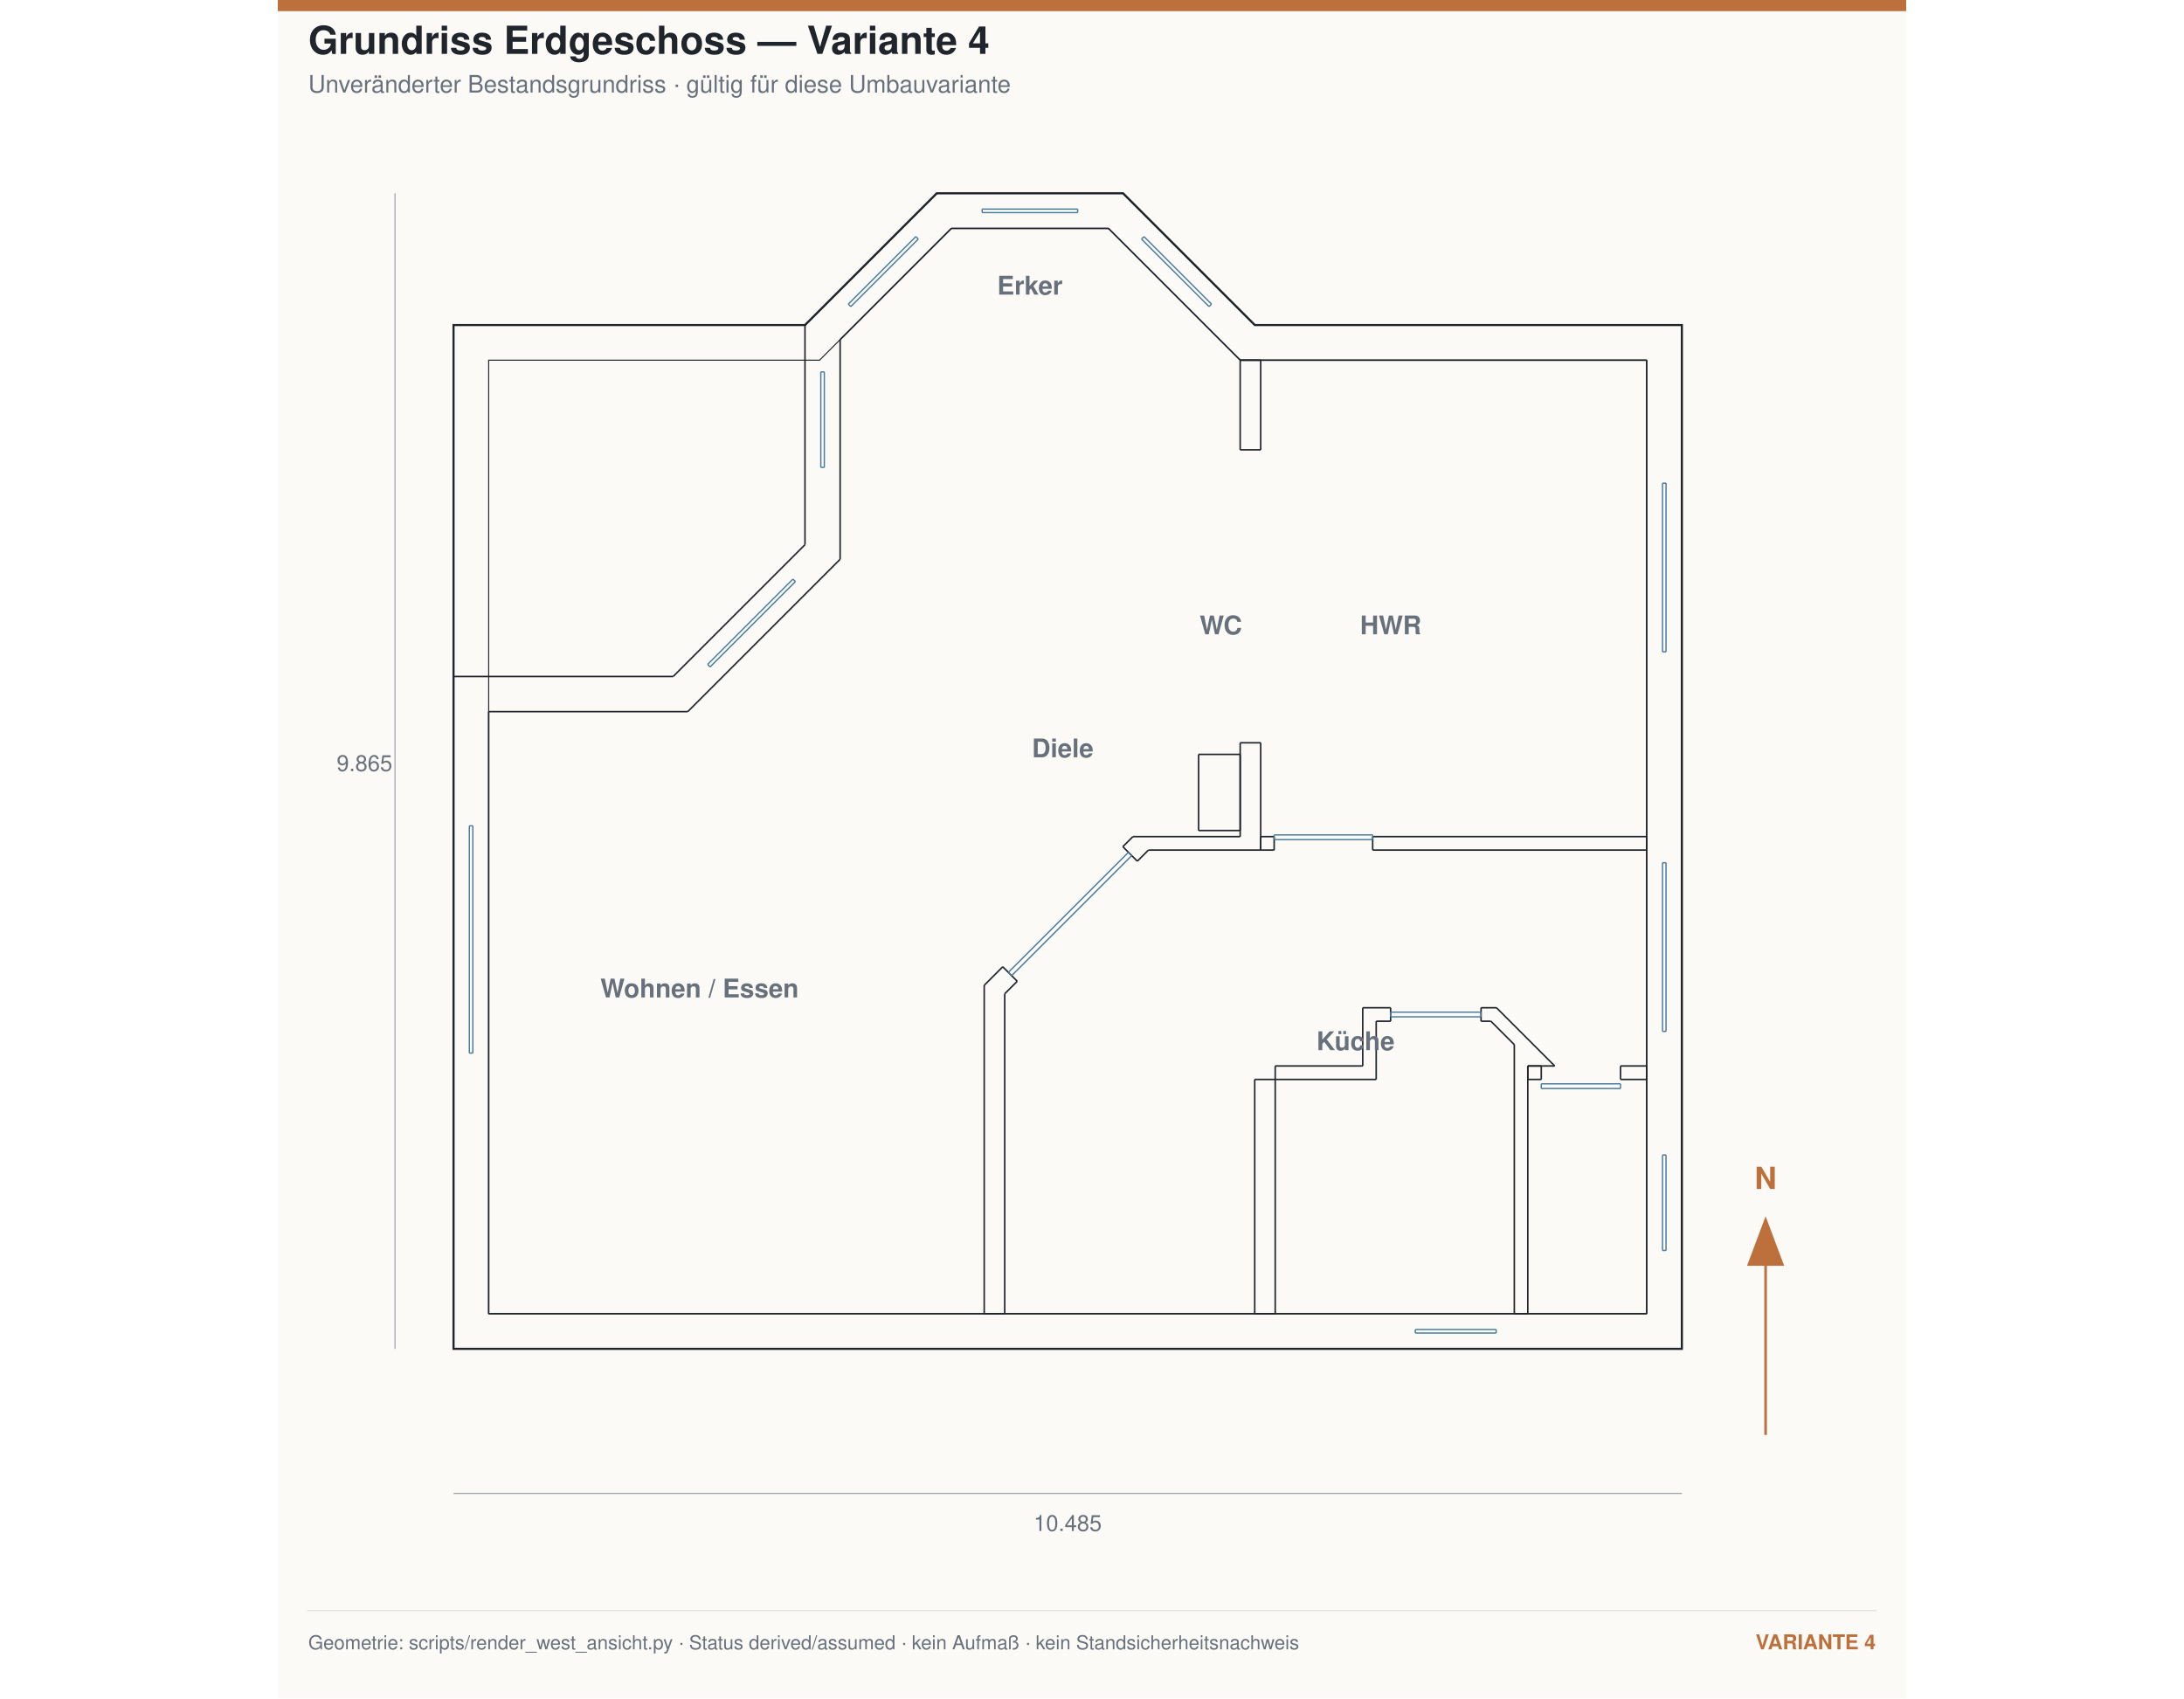
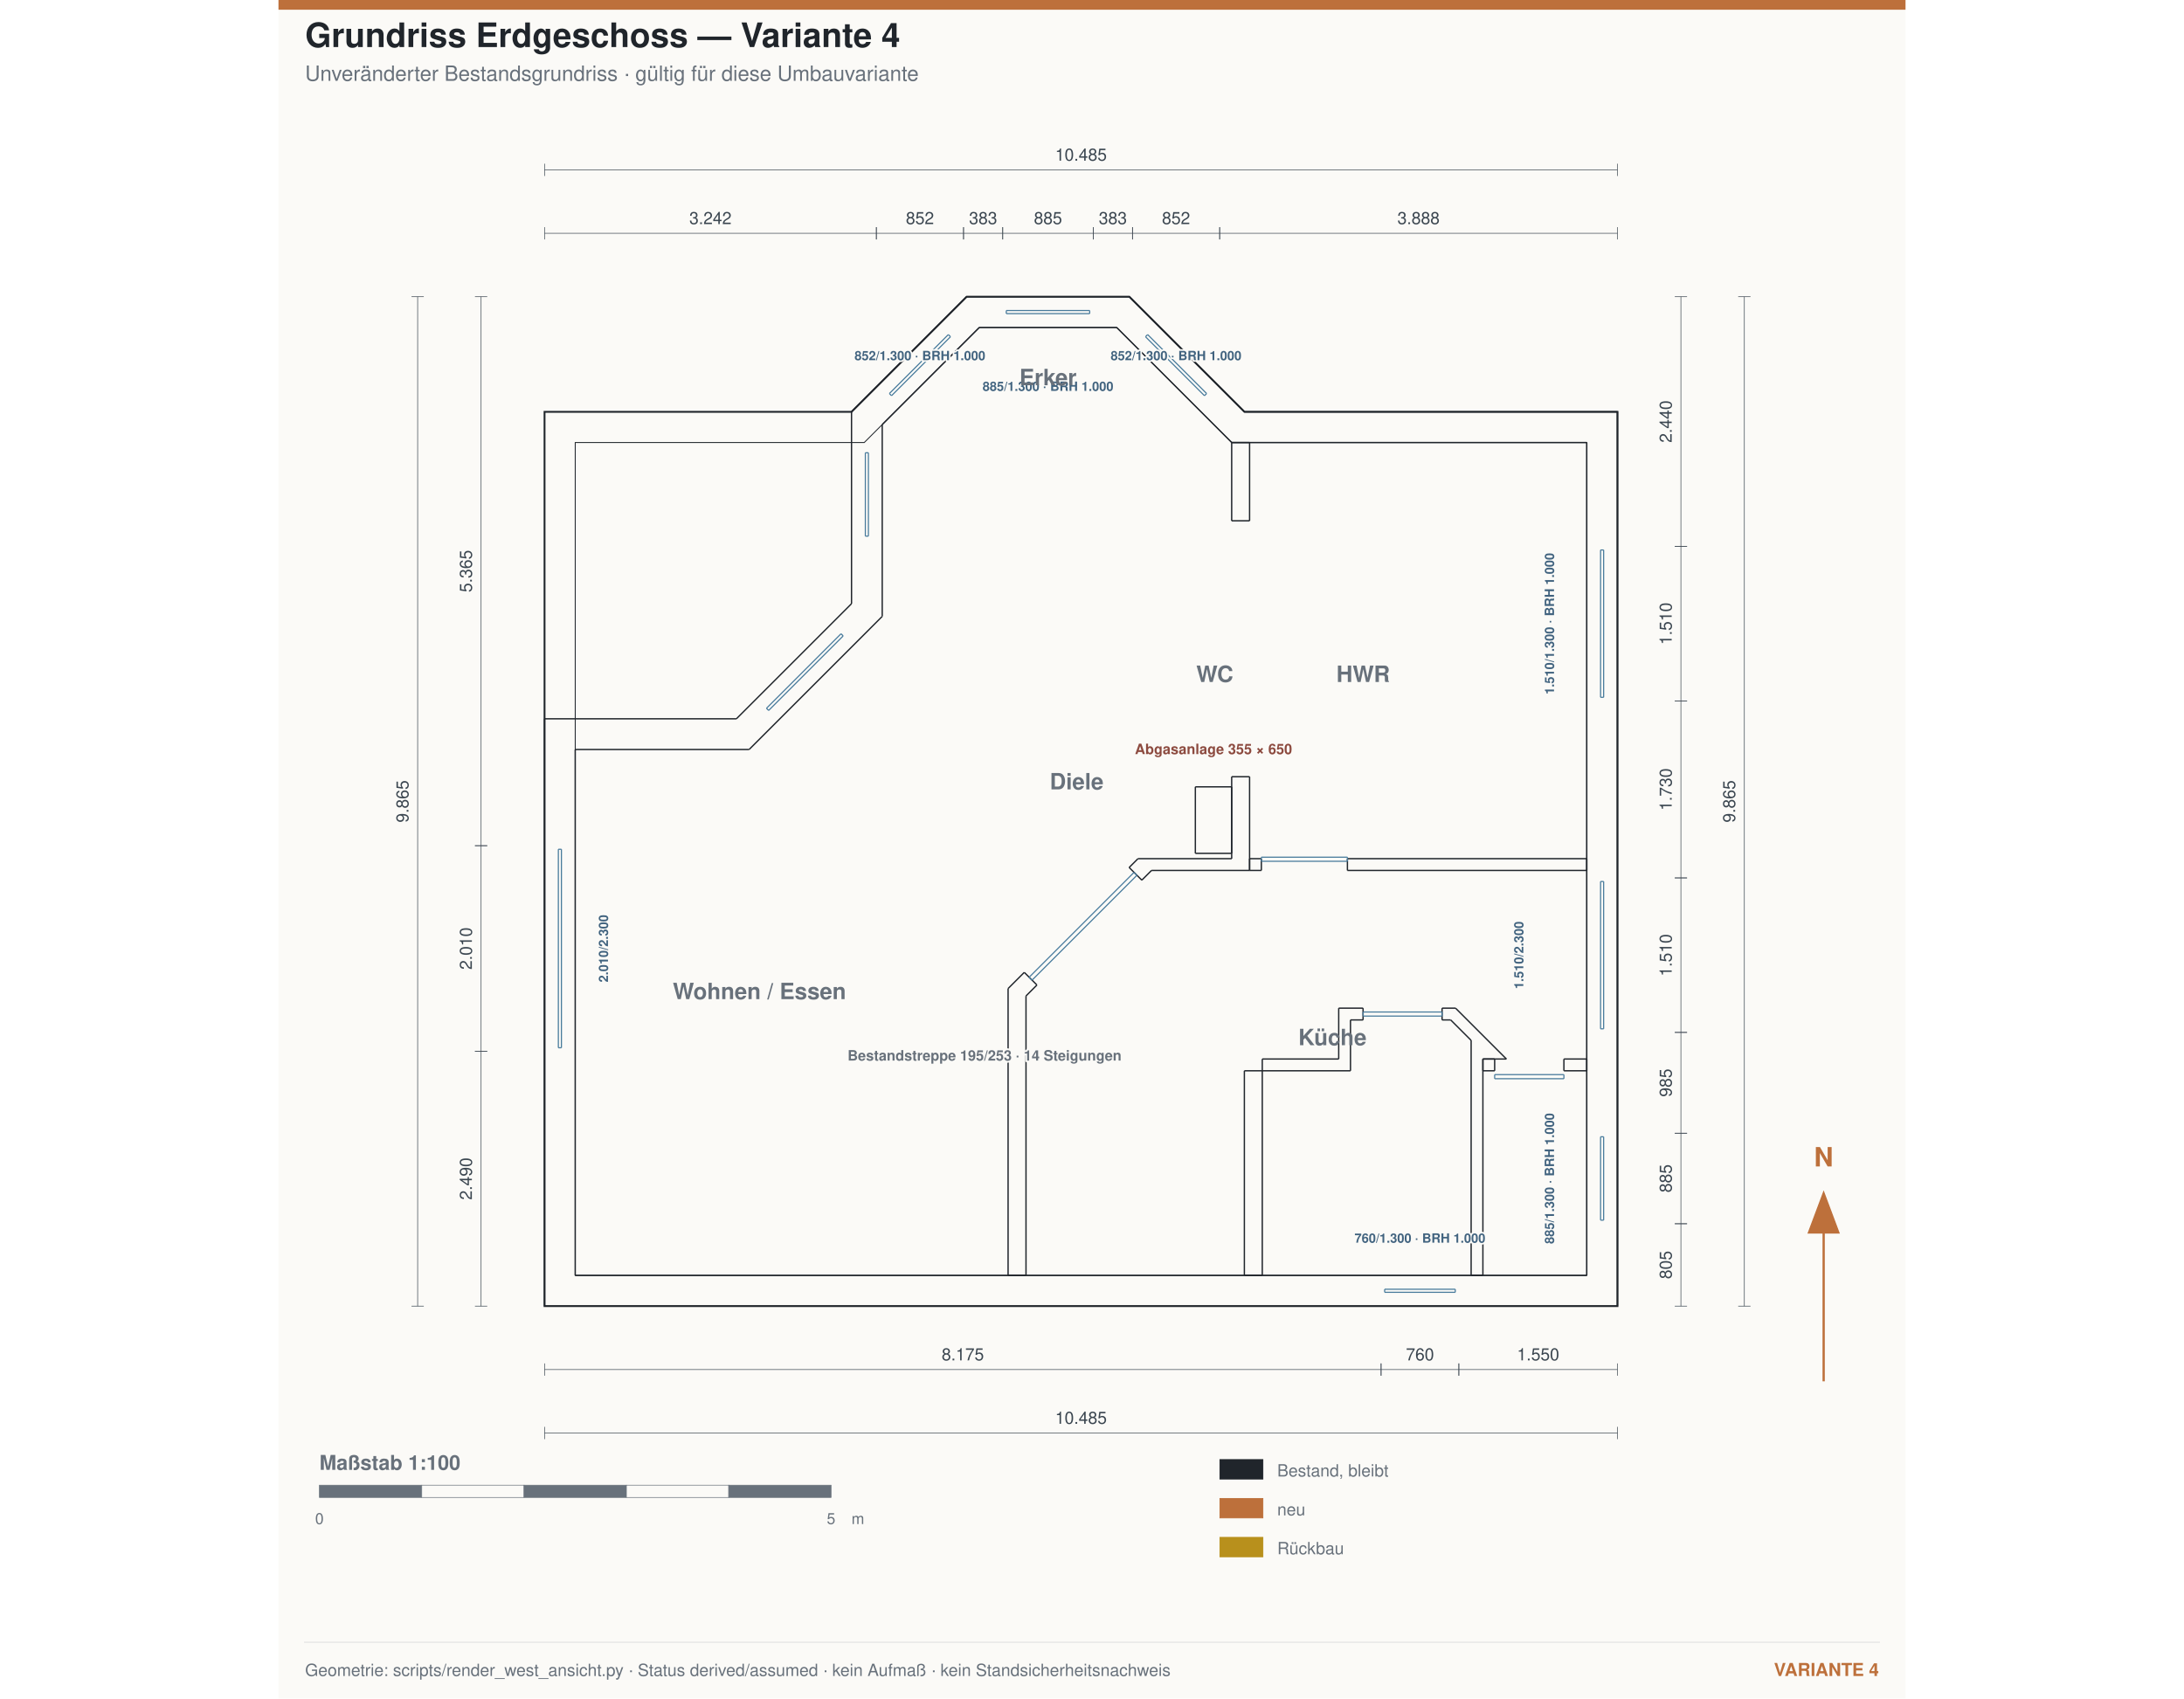
- <svg xmlns="http://www.w3.org/2000/svg" width="1800" height="1400" viewBox="-1500 -1650 13900 14500">
-   <rect x="-1500" y="-1650" width="13900" height="14500" fill="#fbfaf7" />
-   <rect x="-1500" y="-1650" width="13900" height="95" fill="#bd703b" />
-   <text x="-1240.0" y="-1190.0" font-family="Helvetica,Arial,sans-serif" font-size="330" text-anchor="start" fill="#20252b" font-weight="700">Grundriss Erdgeschoss — Variante 4</text>
-   <text x="-1240.0" y="-860.0" font-family="Helvetica,Arial,sans-serif" font-size="205" text-anchor="start" fill="#68717b" font-weight="400">Unveränderter Bestandsgrundriss · gültig für diese Umbauvariante</text>
+ <svg xmlns="http://www.w3.org/2000/svg" width="1800" height="1400" viewBox="-2600 -2900 15900 16600">
+   <rect x="-2600" y="-2900" width="15900" height="16600" fill="#fbfaf7" />
+   <rect x="-2600" y="-2900" width="15900" height="95" fill="#bd703b" />
+   <text x="-2340.0" y="-2440.0" font-family="Helvetica,Arial,sans-serif" font-size="330" text-anchor="start" fill="#20252b" font-weight="700">Grundriss Erdgeschoss — Variante 4</text>
+   <text x="-2340.0" y="-2110.0" font-family="Helvetica,Arial,sans-serif" font-size="205" text-anchor="start" fill="#68717b" font-weight="400">Unveränderter Bestandsgrundriss · gültig für diese Umbauvariante</text>
  <g transform="matrix(1,0,0,1,0,9865.0)">
    <g fill="none" stroke="#20252b" stroke-linecap="butt" stroke-linejoin="miter" stroke-width="13" transform="scale(1, -1)">
      <path id="1" d=" M 0 0 L 10485 0 " />
      <path id="2" d=" M 0 5740 L 0 0 " />
      <path id="3" d=" M 10485 0 L 10485 8740 " />
      <path id="4" d=" M 1875 5740 L 0 5740 " />
      <path id="5" d=" M 10485 8740 L 6840 8740 " />
      <path id="6" d=" M 3000 6865 L 1875 5740 " />
      <path id="7" d=" M 6840 8740 L 5715 9865 " />
      <path id="8" d=" M 3000 8740 L 3000 6865 " />
      <path id="9" d=" M 5715 9865 L 4125 9865 " />
      <path id="10" d=" M 4125 9865 L 3000 8740 " />
      <path id="11" d=" M 300 300 L 10185 300 " />
      <path id="12" d=" M 10185 300 L 10185 8440 " />
      <path id="13" d=" M 10185 8440 L 6715.74 8440 " />
      <path id="14" d=" M 6715.74 8440 L 5590.74 9565 " />
      <path id="15" d=" M 5590.74 9565 L 4249.26 9565 " />
      <path id="16" d=" M 4249.26 9565 L 3300 8615.74 " />
      <path id="17" d=" M 3300 8615.74 L 3300 6740.74 " />
      <path id="18" d=" M 3300 6740.74 L 1999.26 5440 " />
      <path id="19" d=" M 1999.26 5440 L 300 5440 " />
      <path id="20" d=" M 300 5440 L 300 300 " />
      <path id="21" d=" M 4530 300 L 4705 300 " />
      <path id="22" d=" M 4705 300 L 4705 3031.26 " />
      <path id="23" d=" M 4705 3031.26 L 4811.87 3138.13 " />
      <path id="24" d=" M 4811.87 3138.13 L 4688.13 3261.87 " />
      <path id="25" d=" M 4688.13 3261.87 L 4530 3103.74 " />
      <path id="26" d=" M 4530 3103.74 L 4530 300 " />
      <path id="27" d=" M 6839 300 L 7014 300 " />
      <path id="28" d=" M 7014 300 L 7014 2300 " />
      <path id="29" d=" M 7014 2300 L 6839 2300 " />
      <path id="30" d=" M 6839 2300 L 6839 300 " />
      <path id="31" d=" M 5836.87 4163.13 L 5931.74 4258 " />
      <path id="32" d=" M 5931.74 4258 L 6890 4258 " />
      <path id="33" d=" M 6890 4258 L 6890 5174 " />
      <path id="34" d=" M 6890 5174 L 6715 5174 " />
      <path id="35" d=" M 6715 5174 L 6715 4373 " />
      <path id="36" d=" M 6715 4373 L 5799.26 4373 " />
      <path id="37" d=" M 5799.26 4373 L 5713.13 4286.87 " />
      <path id="38" d=" M 5713.13 4286.87 L 5836.87 4163.13 " />
      <path id="39" d=" M 6715 7675 L 6890 7675 " />
      <path id="40" d=" M 6890 7675 L 6890 8440 " />
      <path id="41" d=" M 6890 8440 L 6715 8440 " />
      <path id="42" d=" M 6715 8440 L 6715 7675 " />
      <path id="43" d=" M 8771 2797 L 8855.18 2797 " />
      <path id="44" d=" M 8855.18 2797 L 9055 2597.18 " />
      <path id="45" d=" M 9055 2597.18 L 9055 300 " />
      <path id="46" d=" M 9055 300 L 9170 300 " />
      <path id="47" d=" M 9170 300 L 9170 2415 " />
      <path id="48" d=" M 9170 2415 L 9399.82 2415 " />
      <path id="49" d=" M 9399.82 2415 L 8902.82 2912 " />
      <path id="50" d=" M 8902.82 2912 L 8771 2912 " />
      <path id="51" d=" M 8771 2912 L 8771 2797 " />
      <path id="52" d=" M 7014 2300 L 7876 2300 " />
      <path id="53" d=" M 7876 2300 L 7876 2797 " />
      <path id="54" d=" M 7876 2797 L 7999 2797 " />
      <path id="55" d=" M 7999 2797 L 7999 2912 " />
      <path id="56" d=" M 7999 2912 L 7761 2912 " />
      <path id="57" d=" M 7761 2912 L 7761 2415 " />
      <path id="58" d=" M 7761 2415 L 7014 2415 " />
      <path id="59" d=" M 7014 2415 L 7014 2300 " />
      <path id="60" d=" M 6890 4258 L 7005 4258 " />
      <path id="61" d=" M 7005 4258 L 7005 4373 " />
      <path id="62" d=" M 7005 4373 L 6890 4373 " />
      <path id="63" d=" M 6890 4373 L 6890 4258 " />
      <path id="64" d=" M 7846 4258 L 10185 4258 " />
      <path id="65" d=" M 10185 4258 L 10185 4373 " />
      <path id="66" d=" M 10185 4373 L 7846 4373 " />
      <path id="67" d=" M 7846 4373 L 7846 4258 " />
      <path id="68" d=" M 9170 2300 L 9285 2300 " />
      <path id="69" d=" M 9285 2300 L 9285 2415 " />
      <path id="70" d=" M 9285 2415 L 9170 2415 " />
      <path id="71" d=" M 9170 2415 L 9170 2300 " />
      <path id="72" d=" M 9961.61 2300 L 10185 2300 " />
      <path id="73" d=" M 10185 2300 L 10185 2415 " />
      <path id="74" d=" M 10185 2415 L 9961.61 2415 " />
      <path id="75" d=" M 9961.61 2415 L 9961.61 2300 " />
      <path id="76" d=" M 6360 4425 L 6715 4425 " />
      <path id="77" d=" M 6715 4425 L 6715 5075 " />
      <path id="78" d=" M 6715 5075 L 6360 5075 " />
      <path id="79" d=" M 6360 5075 L 6360 4425 " />
    </g>
  </g>
  <g transform="matrix(1,0,0,1,0,9865.0)">
    <g fill="none" stroke="#477a9b" stroke-linecap="butt" stroke-linejoin="miter" stroke-width="11" transform="scale(1, -1)">
      <path id="1" d=" M 8210 135 L 8210 165 " />
      <path id="2" d=" M 8900 135 L 8900 165 " />
      <path id="3" d=" M 8210 135 L 8900 135 " />
      <path id="4" d=" M 8210 165 L 8900 165 " />
      <path id="5" d=" M 10350 840 L 10320 840 " />
      <path id="6" d=" M 10350 1655 L 10320 1655 " />
      <path id="7" d=" M 10350 840 L 10350 1655 " />
      <path id="8" d=" M 10320 840 L 10320 1655 " />
      <path id="9" d=" M 10350 5950 L 10320 5950 " />
      <path id="10" d=" M 10350 7390 L 10320 7390 " />
      <path id="11" d=" M 10350 5950 L 10350 7390 " />
      <path id="12" d=" M 10320 5950 L 10320 7390 " />
      <path id="13" d=" M 6470.19 8918.89 L 6448.97 8897.68 " />
      <path id="14" d=" M 5893.89 9495.19 L 5872.68 9473.97 " />
      <path id="15" d=" M 6470.19 8918.89 L 5893.89 9495.19 " />
      <path id="16" d=" M 6448.97 8897.68 L 5872.68 9473.97 " />
      <path id="17" d=" M 5327.5 9730 L 5327.5 9700 " />
      <path id="18" d=" M 4512.5 9730 L 4512.5 9700 " />
      <path id="19" d=" M 5327.5 9730 L 4512.5 9730 " />
      <path id="20" d=" M 5327.5 9700 L 4512.5 9700 " />
      <path id="21" d=" M 3946.11 9495.19 L 3967.32 9473.97 " />
      <path id="22" d=" M 3369.81 8918.89 L 3391.03 8897.68 " />
      <path id="23" d=" M 3946.11 9495.19 L 3369.81 8918.89 " />
      <path id="24" d=" M 3967.32 9473.97 L 3391.03 8897.68 " />
      <path id="25" d=" M 3135 8340 L 3165 8340 " />
      <path id="26" d=" M 3135 7525 L 3165 7525 " />
      <path id="27" d=" M 3135 8340 L 3135 7525 " />
      <path id="28" d=" M 3165 8340 L 3165 7525 " />
      <path id="29" d=" M 135 4465 L 165 4465 " />
      <path id="30" d=" M 135 2525 L 165 2525 " />
      <path id="31" d=" M 135 4465 L 135 2525 " />
      <path id="32" d=" M 165 4465 L 165 2525 " />
      <path id="33" d=" M 10350 2710 L 10320 2710 " />
      <path id="34" d=" M 10350 4150 L 10320 4150 " />
      <path id="35" d=" M 10350 2710 L 10350 4150 " />
      <path id="36" d=" M 10320 2710 L 10320 4150 " />
      <path id="37" d=" M 2897.12 6571.2 L 2918.33 6549.99 " />
      <path id="38" d=" M 2168.8 5842.88 L 2190.01 5821.67 " />
      <path id="39" d=" M 2897.12 6571.2 L 2168.8 5842.88 " />
      <path id="40" d=" M 2918.33 6549.99 L 2190.01 5821.67 " />
      <path id="41" d=" M 7999 2834.5 L 7999 2874.5 " />
      <path id="42" d=" M 8771 2834.5 L 8771 2874.5 " />
      <path id="43" d=" M 7999 2834.5 L 8771 2834.5 " />
      <path id="44" d=" M 7999 2874.5 L 8771 2874.5 " />
      <path id="45" d=" M 9285 2222.5 L 9285 2262.5 " />
      <path id="46" d=" M 9961.61 2222.5 L 9961.61 2262.5 " />
      <path id="47" d=" M 9285 2222.5 L 9961.61 2222.5 " />
      <path id="48" d=" M 9285 2262.5 L 9961.61 2262.5 " />
      <path id="49" d=" M 7005 4347.5 L 7005 4387.5 " />
      <path id="50" d=" M 7846 4347.5 L 7846 4387.5 " />
      <path id="51" d=" M 7005 4347.5 L 7846 4347.5 " />
      <path id="52" d=" M 7005 4387.5 L 7846 4387.5 " />
      <path id="53" d=" M 4764.14 3185.86 L 4735.86 3214.14 " />
      <path id="54" d=" M 5789.14 4210.86 L 5760.86 4239.14 " />
      <path id="55" d=" M 4764.14 3185.86 L 5789.14 4210.86 " />
      <path id="56" d=" M 4735.86 3214.14 L 5760.86 4239.14 " />
    </g>
  </g>
  <polygon points="0.0,9865.0 10485.0,9865.0 10485.0,1125.0 6840.0,1125.0 5715.0,0.0 4125.0,0.0 3000.0,1125.0 0.0,1125.0" fill="none" stroke="#20252b" stroke-width="18" />
  <polygon points="300.0,9565.0 10185.0,9565.0 10185.0,1425.0 6715.7,1425.0 5590.7,300.0 4249.3,300.0 3124.3,1425.0 300.0,1425.0" fill="none" stroke="#20252b" stroke-width="9" />
+   <line x1="0.0" y1="10485.0" x2="8175.0" y2="10485.0" stroke="#3b4650" stroke-width="6" />
+   <line x1="0.0" y1="10425.0" x2="0.0" y2="10545.0" stroke="#3b4650" stroke-width="6" />
+   <line x1="8175.0" y1="10425.0" x2="8175.0" y2="10545.0" stroke="#3b4650" stroke-width="6" />
+   <text x="4087.5" y="10395.0" font-family="Helvetica,Arial,sans-serif" font-size="165" text-anchor="middle" fill="#3b4650" font-weight="400">8.175</text>
+   <line x1="8175.0" y1="10485.0" x2="8935.0" y2="10485.0" stroke="#3b4650" stroke-width="6" />
+   <line x1="8175.0" y1="10425.0" x2="8175.0" y2="10545.0" stroke="#3b4650" stroke-width="6" />
+   <line x1="8935.0" y1="10425.0" x2="8935.0" y2="10545.0" stroke="#3b4650" stroke-width="6" />
+   <text x="8555.0" y="10395.0" font-family="Helvetica,Arial,sans-serif" font-size="165" text-anchor="middle" fill="#3b4650" font-weight="400">760</text>
+   <line x1="8935.0" y1="10485.0" x2="10485.0" y2="10485.0" stroke="#3b4650" stroke-width="6" />
+   <line x1="8935.0" y1="10425.0" x2="8935.0" y2="10545.0" stroke="#3b4650" stroke-width="6" />
+   <line x1="10485.0" y1="10425.0" x2="10485.0" y2="10545.0" stroke="#3b4650" stroke-width="6" />
+   <text x="9710.0" y="10395.0" font-family="Helvetica,Arial,sans-serif" font-size="165" text-anchor="middle" fill="#3b4650" font-weight="400">1.550</text>
+   <line x1="0.0" y1="11105.0" x2="10485.0" y2="11105.0" stroke="#3b4650" stroke-width="6" />
+   <line x1="0.0" y1="11045.0" x2="0.0" y2="11165.0" stroke="#3b4650" stroke-width="6" />
+   <line x1="10485.0" y1="11045.0" x2="10485.0" y2="11165.0" stroke="#3b4650" stroke-width="6" />
+   <text x="5242.5" y="11015.0" font-family="Helvetica,Arial,sans-serif" font-size="165" text-anchor="middle" fill="#3b4650" font-weight="400">10.485</text>
+   <line x1="0.0" y1="-620.0" x2="3242.5" y2="-620.0" stroke="#3b4650" stroke-width="6" />
+   <line x1="0.0" y1="-680.0" x2="0.0" y2="-560.0" stroke="#3b4650" stroke-width="6" />
+   <line x1="3242.5" y1="-680.0" x2="3242.5" y2="-560.0" stroke="#3b4650" stroke-width="6" />
+   <text x="1621.2" y="-710.0" font-family="Helvetica,Arial,sans-serif" font-size="165" text-anchor="middle" fill="#3b4650" font-weight="400">3.242</text>
+   <line x1="3242.5" y1="-620.0" x2="4094.6" y2="-620.0" stroke="#3b4650" stroke-width="6" />
+   <line x1="3242.5" y1="-680.0" x2="3242.5" y2="-560.0" stroke="#3b4650" stroke-width="6" />
+   <line x1="4094.6" y1="-680.0" x2="4094.6" y2="-560.0" stroke="#3b4650" stroke-width="6" />
+   <text x="3668.6" y="-710.0" font-family="Helvetica,Arial,sans-serif" font-size="165" text-anchor="middle" fill="#3b4650" font-weight="400">852</text>
+   <line x1="4094.6" y1="-620.0" x2="4477.5" y2="-620.0" stroke="#3b4650" stroke-width="6" />
+   <line x1="4094.6" y1="-680.0" x2="4094.6" y2="-560.0" stroke="#3b4650" stroke-width="6" />
+   <line x1="4477.5" y1="-680.0" x2="4477.5" y2="-560.0" stroke="#3b4650" stroke-width="6" />
+   <text x="4286.1" y="-710.0" font-family="Helvetica,Arial,sans-serif" font-size="165" text-anchor="middle" fill="#3b4650" font-weight="400">383</text>
+   <line x1="4477.5" y1="-620.0" x2="5362.5" y2="-620.0" stroke="#3b4650" stroke-width="6" />
+   <line x1="4477.5" y1="-680.0" x2="4477.5" y2="-560.0" stroke="#3b4650" stroke-width="6" />
+   <line x1="5362.5" y1="-680.0" x2="5362.5" y2="-560.0" stroke="#3b4650" stroke-width="6" />
+   <text x="4920.0" y="-710.0" font-family="Helvetica,Arial,sans-serif" font-size="165" text-anchor="middle" fill="#3b4650" font-weight="400">885</text>
+   <line x1="5362.5" y1="-620.0" x2="5745.4" y2="-620.0" stroke="#3b4650" stroke-width="6" />
+   <line x1="5362.5" y1="-680.0" x2="5362.5" y2="-560.0" stroke="#3b4650" stroke-width="6" />
+   <line x1="5745.4" y1="-680.0" x2="5745.4" y2="-560.0" stroke="#3b4650" stroke-width="6" />
+   <text x="5553.9" y="-710.0" font-family="Helvetica,Arial,sans-serif" font-size="165" text-anchor="middle" fill="#3b4650" font-weight="400">383</text>
+   <line x1="5745.4" y1="-620.0" x2="6597.5" y2="-620.0" stroke="#3b4650" stroke-width="6" />
+   <line x1="5745.4" y1="-680.0" x2="5745.4" y2="-560.0" stroke="#3b4650" stroke-width="6" />
+   <line x1="6597.5" y1="-680.0" x2="6597.5" y2="-560.0" stroke="#3b4650" stroke-width="6" />
+   <text x="6171.4" y="-710.0" font-family="Helvetica,Arial,sans-serif" font-size="165" text-anchor="middle" fill="#3b4650" font-weight="400">852</text>
+   <line x1="6597.5" y1="-620.0" x2="10485.0" y2="-620.0" stroke="#3b4650" stroke-width="6" />
+   <line x1="6597.5" y1="-680.0" x2="6597.5" y2="-560.0" stroke="#3b4650" stroke-width="6" />
+   <line x1="10485.0" y1="-680.0" x2="10485.0" y2="-560.0" stroke="#3b4650" stroke-width="6" />
+   <text x="8541.2" y="-710.0" font-family="Helvetica,Arial,sans-serif" font-size="165" text-anchor="middle" fill="#3b4650" font-weight="400">3.888</text>
+   <line x1="0.0" y1="-1240.0" x2="10485.0" y2="-1240.0" stroke="#3b4650" stroke-width="6" />
+   <line x1="0.0" y1="-1300.0" x2="0.0" y2="-1180.0" stroke="#3b4650" stroke-width="6" />
+   <line x1="10485.0" y1="-1300.0" x2="10485.0" y2="-1180.0" stroke="#3b4650" stroke-width="6" />
+   <text x="5242.5" y="-1330.0" font-family="Helvetica,Arial,sans-serif" font-size="165" text-anchor="middle" fill="#3b4650" font-weight="400">10.485</text>
+   <line x1="-620.0" y1="9865.0" x2="-620.0" y2="7375.0" stroke="#3b4650" stroke-width="6" />
+   <line x1="-680.0" y1="9865.0" x2="-560.0" y2="9865.0" stroke="#3b4650" stroke-width="6" />
+   <line x1="-680.0" y1="7375.0" x2="-560.0" y2="7375.0" stroke="#3b4650" stroke-width="6" />
+   <g transform="rotate(-90 -710.0 8620.0)">
+     <text x="-710.0" y="8620.0" font-family="Helvetica,Arial,sans-serif" font-size="165" text-anchor="middle" fill="#3b4650" font-weight="400">2.490</text>
+   </g>
+   <line x1="-620.0" y1="7375.0" x2="-620.0" y2="5365.0" stroke="#3b4650" stroke-width="6" />
+   <line x1="-680.0" y1="7375.0" x2="-560.0" y2="7375.0" stroke="#3b4650" stroke-width="6" />
+   <line x1="-680.0" y1="5365.0" x2="-560.0" y2="5365.0" stroke="#3b4650" stroke-width="6" />
+   <g transform="rotate(-90 -710.0 6370.0)">
+     <text x="-710.0" y="6370.0" font-family="Helvetica,Arial,sans-serif" font-size="165" text-anchor="middle" fill="#3b4650" font-weight="400">2.010</text>
+   </g>
+   <line x1="-620.0" y1="5365.0" x2="-620.0" y2="0.0" stroke="#3b4650" stroke-width="6" />
+   <line x1="-680.0" y1="5365.0" x2="-560.0" y2="5365.0" stroke="#3b4650" stroke-width="6" />
+   <line x1="-680.0" y1="0.0" x2="-560.0" y2="0.0" stroke="#3b4650" stroke-width="6" />
+   <g transform="rotate(-90 -710.0 2682.5)">
+     <text x="-710.0" y="2682.5" font-family="Helvetica,Arial,sans-serif" font-size="165" text-anchor="middle" fill="#3b4650" font-weight="400">5.365</text>
+   </g>
+   <line x1="-1240.0" y1="9865.0" x2="-1240.0" y2="0.0" stroke="#3b4650" stroke-width="6" />
+   <line x1="-1300.0" y1="9865.0" x2="-1180.0" y2="9865.0" stroke="#3b4650" stroke-width="6" />
+   <line x1="-1300.0" y1="0.0" x2="-1180.0" y2="0.0" stroke="#3b4650" stroke-width="6" />
+   <g transform="rotate(-90 -1330.0 4932.5)">
+     <text x="-1330.0" y="4932.5" font-family="Helvetica,Arial,sans-serif" font-size="165" text-anchor="middle" fill="#3b4650" font-weight="400">9.865</text>
+   </g>
+   <line x1="11105.0" y1="9865.0" x2="11105.0" y2="9060.0" stroke="#3b4650" stroke-width="6" />
+   <line x1="11045.0" y1="9865.0" x2="11165.0" y2="9865.0" stroke="#3b4650" stroke-width="6" />
+   <line x1="11045.0" y1="9060.0" x2="11165.0" y2="9060.0" stroke="#3b4650" stroke-width="6" />
+   <g transform="rotate(-90 11015.0 9462.5)">
+     <text x="11015.0" y="9462.5" font-family="Helvetica,Arial,sans-serif" font-size="165" text-anchor="middle" fill="#3b4650" font-weight="400">805</text>
+   </g>
+   <line x1="11105.0" y1="9060.0" x2="11105.0" y2="8175.0" stroke="#3b4650" stroke-width="6" />
+   <line x1="11045.0" y1="9060.0" x2="11165.0" y2="9060.0" stroke="#3b4650" stroke-width="6" />
+   <line x1="11045.0" y1="8175.0" x2="11165.0" y2="8175.0" stroke="#3b4650" stroke-width="6" />
+   <g transform="rotate(-90 11015.0 8617.5)">
+     <text x="11015.0" y="8617.5" font-family="Helvetica,Arial,sans-serif" font-size="165" text-anchor="middle" fill="#3b4650" font-weight="400">885</text>
+   </g>
+   <line x1="11105.0" y1="8175.0" x2="11105.0" y2="7190.0" stroke="#3b4650" stroke-width="6" />
+   <line x1="11045.0" y1="8175.0" x2="11165.0" y2="8175.0" stroke="#3b4650" stroke-width="6" />
+   <line x1="11045.0" y1="7190.0" x2="11165.0" y2="7190.0" stroke="#3b4650" stroke-width="6" />
+   <g transform="rotate(-90 11015.0 7682.5)">
+     <text x="11015.0" y="7682.5" font-family="Helvetica,Arial,sans-serif" font-size="165" text-anchor="middle" fill="#3b4650" font-weight="400">985</text>
+   </g>
+   <line x1="11105.0" y1="7190.0" x2="11105.0" y2="5680.0" stroke="#3b4650" stroke-width="6" />
+   <line x1="11045.0" y1="7190.0" x2="11165.0" y2="7190.0" stroke="#3b4650" stroke-width="6" />
+   <line x1="11045.0" y1="5680.0" x2="11165.0" y2="5680.0" stroke="#3b4650" stroke-width="6" />
+   <g transform="rotate(-90 11015.0 6435.0)">
+     <text x="11015.0" y="6435.0" font-family="Helvetica,Arial,sans-serif" font-size="165" text-anchor="middle" fill="#3b4650" font-weight="400">1.510</text>
+   </g>
+   <line x1="11105.0" y1="5680.0" x2="11105.0" y2="3950.0" stroke="#3b4650" stroke-width="6" />
+   <line x1="11045.0" y1="5680.0" x2="11165.0" y2="5680.0" stroke="#3b4650" stroke-width="6" />
+   <line x1="11045.0" y1="3950.0" x2="11165.0" y2="3950.0" stroke="#3b4650" stroke-width="6" />
+   <g transform="rotate(-90 11015.0 4815.0)">
+     <text x="11015.0" y="4815.0" font-family="Helvetica,Arial,sans-serif" font-size="165" text-anchor="middle" fill="#3b4650" font-weight="400">1.730</text>
+   </g>
+   <line x1="11105.0" y1="3950.0" x2="11105.0" y2="2440.0" stroke="#3b4650" stroke-width="6" />
+   <line x1="11045.0" y1="3950.0" x2="11165.0" y2="3950.0" stroke="#3b4650" stroke-width="6" />
+   <line x1="11045.0" y1="2440.0" x2="11165.0" y2="2440.0" stroke="#3b4650" stroke-width="6" />
+   <g transform="rotate(-90 11015.0 3195.0)">
+     <text x="11015.0" y="3195.0" font-family="Helvetica,Arial,sans-serif" font-size="165" text-anchor="middle" fill="#3b4650" font-weight="400">1.510</text>
+   </g>
+   <line x1="11105.0" y1="2440.0" x2="11105.0" y2="0.0" stroke="#3b4650" stroke-width="6" />
+   <line x1="11045.0" y1="2440.0" x2="11165.0" y2="2440.0" stroke="#3b4650" stroke-width="6" />
+   <line x1="11045.0" y1="0.0" x2="11165.0" y2="0.0" stroke="#3b4650" stroke-width="6" />
+   <g transform="rotate(-90 11015.0 1220.0)">
+     <text x="11015.0" y="1220.0" font-family="Helvetica,Arial,sans-serif" font-size="165" text-anchor="middle" fill="#3b4650" font-weight="400">2.440</text>
+   </g>
+   <line x1="11725.0" y1="9865.0" x2="11725.0" y2="0.0" stroke="#3b4650" stroke-width="6" />
+   <line x1="11665.0" y1="9865.0" x2="11785.0" y2="9865.0" stroke="#3b4650" stroke-width="6" />
+   <line x1="11665.0" y1="0.0" x2="11785.0" y2="0.0" stroke="#3b4650" stroke-width="6" />
+   <g transform="rotate(-90 11635.0 4932.5)">
+     <text x="11635.0" y="4932.5" font-family="Helvetica,Arial,sans-serif" font-size="165" text-anchor="middle" fill="#3b4650" font-weight="400">9.865</text>
+   </g>
+   <text x="3668.6" y="620.0" font-family="Helvetica,Arial,sans-serif" font-size="125" text-anchor="middle" fill="#41637f" font-weight="600" stroke="#fbfaf7" stroke-width="32" stroke-linejoin="round" paint-order="stroke">852/1.300 · BRH 1.000</text>
+   <text x="4920.0" y="920.0" font-family="Helvetica,Arial,sans-serif" font-size="125" text-anchor="middle" fill="#41637f" font-weight="600" stroke="#fbfaf7" stroke-width="32" stroke-linejoin="round" paint-order="stroke">885/1.300 · BRH 1.000</text>
+   <text x="6171.4" y="620.0" font-family="Helvetica,Arial,sans-serif" font-size="125" text-anchor="middle" fill="#41637f" font-weight="600" stroke="#fbfaf7" stroke-width="32" stroke-linejoin="round" paint-order="stroke">852/1.300 · BRH 1.000</text>
+   <g transform="rotate(-90 9865.0 8617.5)">
+     <text x="9865.0" y="8617.5" font-family="Helvetica,Arial,sans-serif" font-size="125" text-anchor="middle" fill="#41637f" font-weight="600" stroke="#fbfaf7" stroke-width="32" stroke-linejoin="round" paint-order="stroke">885/1.300 · BRH 1.000</text>
+   </g>
+   <g transform="rotate(-90 9565.0 6435.0)">
+     <text x="9565.0" y="6435.0" font-family="Helvetica,Arial,sans-serif" font-size="125" text-anchor="middle" fill="#41637f" font-weight="600" stroke="#fbfaf7" stroke-width="32" stroke-linejoin="round" paint-order="stroke">1.510/2.300</text>
+   </g>
+   <g transform="rotate(-90 9865.0 3195.0)">
+     <text x="9865.0" y="3195.0" font-family="Helvetica,Arial,sans-serif" font-size="125" text-anchor="middle" fill="#41637f" font-weight="600" stroke="#fbfaf7" stroke-width="32" stroke-linejoin="round" paint-order="stroke">1.510/1.300 · BRH 1.000</text>
+   </g>
+   <text x="8555.0" y="9245.0" font-family="Helvetica,Arial,sans-serif" font-size="125" text-anchor="middle" fill="#41637f" font-weight="600" stroke="#fbfaf7" stroke-width="32" stroke-linejoin="round" paint-order="stroke">760/1.300 · BRH 1.000</text>
+   <g transform="rotate(-90 620.0 6370.0)">
+     <text x="620.0" y="6370.0" font-family="Helvetica,Arial,sans-serif" font-size="125" text-anchor="middle" fill="#41637f" font-weight="600" stroke="#fbfaf7" stroke-width="32" stroke-linejoin="round" paint-order="stroke">2.010/2.300</text>
+   </g>
+   <text x="6537.5" y="4470.0" font-family="Helvetica,Arial,sans-serif" font-size="140" text-anchor="middle" fill="#8c4a3f" font-weight="600" stroke="#fbfaf7" stroke-width="36" stroke-linejoin="round" paint-order="stroke">Abgasanlage 355 × 650</text>
+   <text x="4300.0" y="7465.0" font-family="Helvetica,Arial,sans-serif" font-size="140" text-anchor="middle" fill="#68717b" font-weight="600" stroke="#fbfaf7" stroke-width="36" stroke-linejoin="round" paint-order="stroke">Bestandstreppe 195/253 · 14 Steigungen</text>
  <text x="2100.0" y="6865.0" font-family="Helvetica,Arial,sans-serif" font-size="220" text-anchor="middle" fill="#68717b" font-weight="600">Wohnen / Essen</text>
  <text x="7700.0" y="7315.0" font-family="Helvetica,Arial,sans-serif" font-size="220" text-anchor="middle" fill="#68717b" font-weight="600">Küche</text>
  <text x="5200.0" y="4815.0" font-family="Helvetica,Arial,sans-serif" font-size="220" text-anchor="middle" fill="#68717b" font-weight="600">Diele</text>
  <text x="8000.0" y="3765.0" font-family="Helvetica,Arial,sans-serif" font-size="220" text-anchor="middle" fill="#68717b" font-weight="600">HWR</text>
  <text x="6550.0" y="3765.0" font-family="Helvetica,Arial,sans-serif" font-size="220" text-anchor="middle" fill="#68717b" font-weight="600">WC</text>
  <text x="4920.0" y="865.0" font-family="Helvetica,Arial,sans-serif" font-size="220" text-anchor="middle" fill="#68717b" font-weight="600">Erker</text>
-   <line x1="11200.0" y1="10600.0" x2="11200.0" y2="9100.0" stroke="#bd703b" stroke-width="22" />
-   <polygon points="11200.0,8750.0 11050.0,9150.0 11350.0,9150.0" fill="#bd703b" stroke="#bd703b" stroke-width="12" />
-   <text x="11200.0" y="8500.0" font-family="Helvetica,Arial,sans-serif" font-size="260" text-anchor="middle" fill="#bd703b" font-weight="700">N</text>
-   <line x1="0.0" y1="11100.0" x2="10485.0" y2="11100.0" stroke="#68717b" stroke-width="6" />
-   <text x="5242.5" y="11420.0" font-family="Helvetica,Arial,sans-serif" font-size="190" text-anchor="middle" fill="#68717b" font-weight="400">10.485</text>
-   <line x1="-500.0" y1="0.0" x2="-500.0" y2="9865.0" stroke="#68717b" stroke-width="6" />
-   <text x="-760.0" y="4932.5" font-family="Helvetica,Arial,sans-serif" font-size="190" text-anchor="middle" fill="#68717b" font-weight="400">9.865</text>
-   <line x1="-1250.0" y1="12100.0" x2="12150.0" y2="12100.0" stroke="#c7c9cb" stroke-width="5" />
-   <text x="-1240.0" y="12430.0" font-family="Helvetica,Arial,sans-serif" font-size="165" text-anchor="start" fill="#68717b" font-weight="400">Geometrie: scripts/render_west_ansicht.py · Status derived/assumed · kein Aufmaß · kein Standsicherheitsnachweis</text>
-   <text x="12140.0" y="12430.0" font-family="Helvetica,Arial,sans-serif" font-size="175" text-anchor="end" fill="#bd703b" font-weight="700">VARIANTE 4</text>
+   <line x1="12500.0" y1="10600.0" x2="12500.0" y2="9100.0" stroke="#bd703b" stroke-width="22" />
+   <polygon points="12500.0,8750.0 12350.0,9150.0 12650.0,9150.0" fill="#bd703b" stroke="#bd703b" stroke-width="12" />
+   <text x="12500.0" y="8500.0" font-family="Helvetica,Arial,sans-serif" font-size="260" text-anchor="middle" fill="#bd703b" font-weight="700">N</text>
+   <text x="-2200.0" y="11465.0" font-family="Helvetica,Arial,sans-serif" font-size="200" text-anchor="start" fill="#68717b" font-weight="600">Maßstab 1:100</text>
+   <polygon points="-2200.0,11615.0 -1200.0,11615.0 -1200.0,11735.0 -2200.0,11735.0" fill="#68717b" stroke="#68717b" stroke-width="6" />
+   <polygon points="-1200.0,11615.0 -200.0,11615.0 -200.0,11735.0 -1200.0,11735.0" fill="#fbfaf7" stroke="#68717b" stroke-width="6" />
+   <polygon points="-200.0,11615.0 800.0,11615.0 800.0,11735.0 -200.0,11735.0" fill="#68717b" stroke="#68717b" stroke-width="6" />
+   <polygon points="800.0,11615.0 1800.0,11615.0 1800.0,11735.0 800.0,11735.0" fill="#fbfaf7" stroke="#68717b" stroke-width="6" />
+   <polygon points="1800.0,11615.0 2800.0,11615.0 2800.0,11735.0 1800.0,11735.0" fill="#68717b" stroke="#68717b" stroke-width="6" />
+   <text x="-2200.0" y="11995.0" font-family="Helvetica,Arial,sans-serif" font-size="150" text-anchor="middle" fill="#68717b" font-weight="400">0</text>
+   <text x="2800.0" y="11995.0" font-family="Helvetica,Arial,sans-serif" font-size="150" text-anchor="middle" fill="#68717b" font-weight="400">5</text>
+   <text x="3000.0" y="11995.0" font-family="Helvetica,Arial,sans-serif" font-size="150" text-anchor="start" fill="#68717b" font-weight="400">m</text>
+   <polygon points="6600.0,11365.0 7020.0,11365.0 7020.0,11555.0 6600.0,11555.0" fill="#20252b" stroke="#20252b" stroke-width="8" />
+   <text x="7160.0" y="11530.0" font-family="Helvetica,Arial,sans-serif" font-size="165" text-anchor="start" fill="#68717b" font-weight="400">Bestand, bleibt</text>
+   <polygon points="6600.0,11745.0 7020.0,11745.0 7020.0,11935.0 6600.0,11935.0" fill="#bd703b" stroke="#bd703b" stroke-width="8" />
+   <text x="7160.0" y="11910.0" font-family="Helvetica,Arial,sans-serif" font-size="165" text-anchor="start" fill="#68717b" font-weight="400">neu</text>
+   <polygon points="6600.0,12125.0 7020.0,12125.0 7020.0,12315.0 6600.0,12315.0" fill="#b8901c" stroke="#b8901c" stroke-width="8" />
+   <text x="7160.0" y="12290.0" font-family="Helvetica,Arial,sans-serif" font-size="165" text-anchor="start" fill="#68717b" font-weight="400">Rückbau</text>
+   <line x1="-2350.0" y1="13150.0" x2="13050.0" y2="13150.0" stroke="#c7c9cb" stroke-width="5" />
+   <text x="-2340.0" y="13480.0" font-family="Helvetica,Arial,sans-serif" font-size="165" text-anchor="start" fill="#68717b" font-weight="400">Geometrie: scripts/render_west_ansicht.py · Status derived/assumed · kein Aufmaß · kein Standsicherheitsnachweis</text>
+   <text x="13040.0" y="13480.0" font-family="Helvetica,Arial,sans-serif" font-size="175" text-anchor="end" fill="#bd703b" font-weight="700">VARIANTE 4</text>
</svg>
